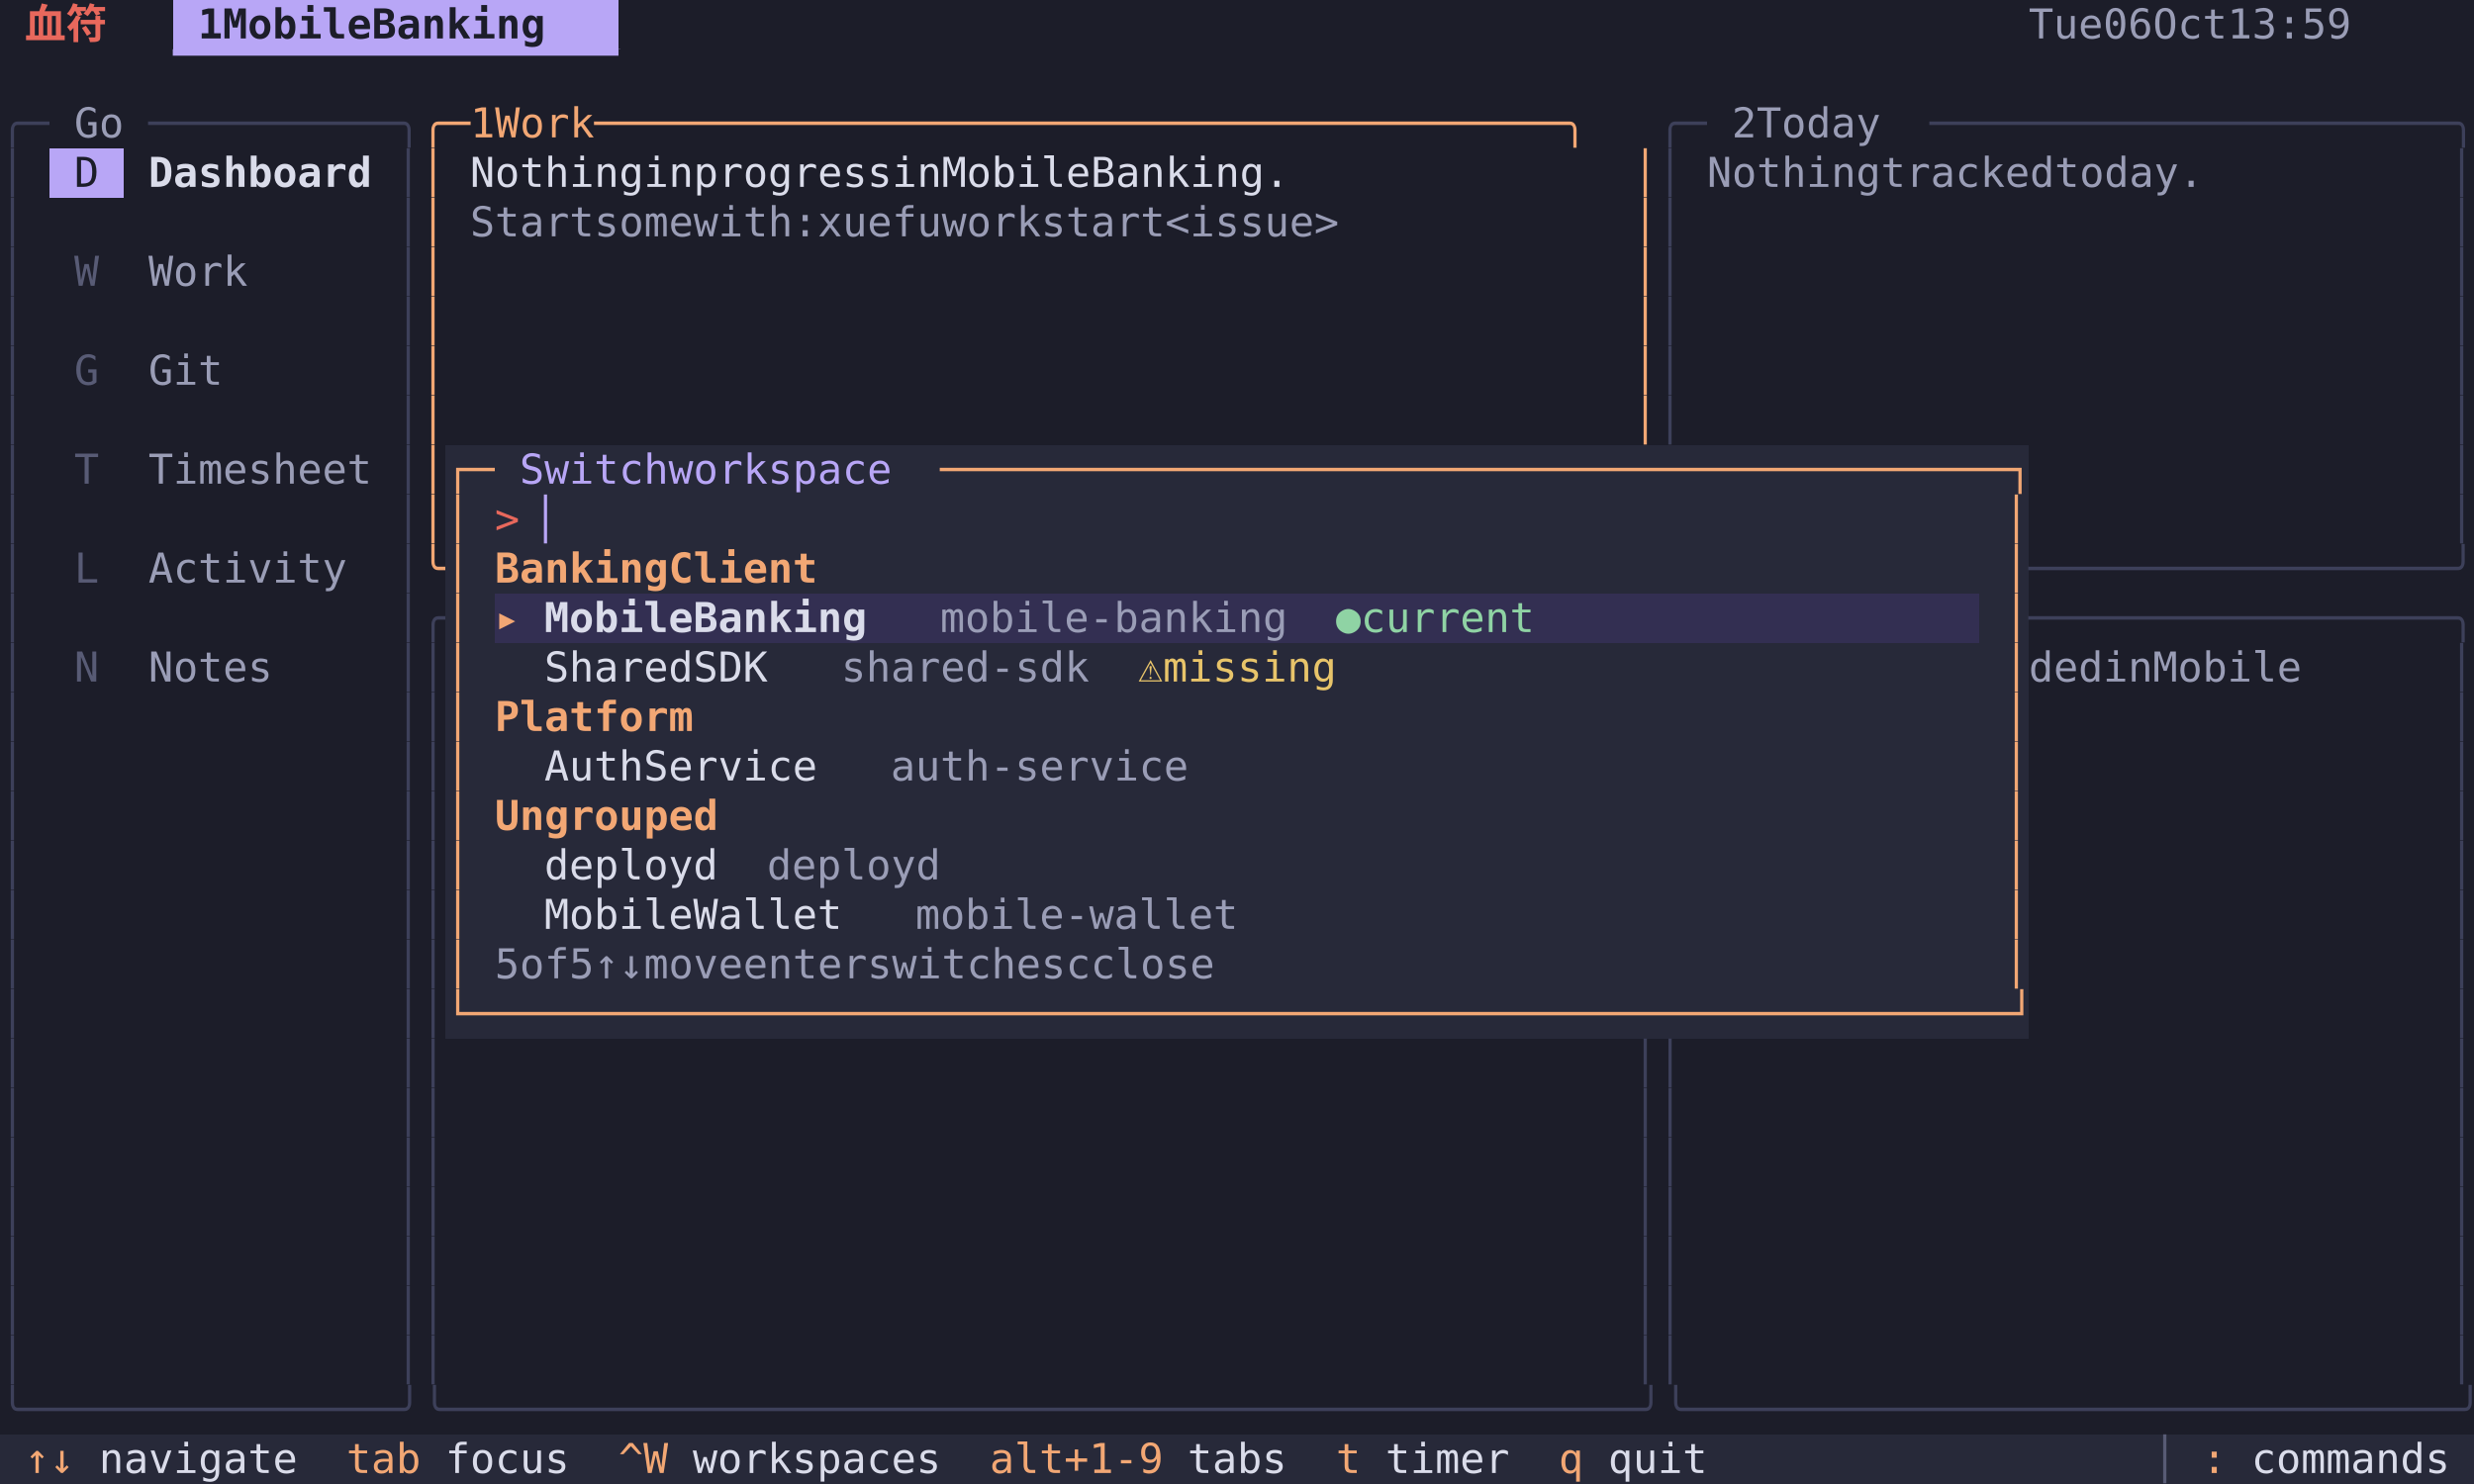
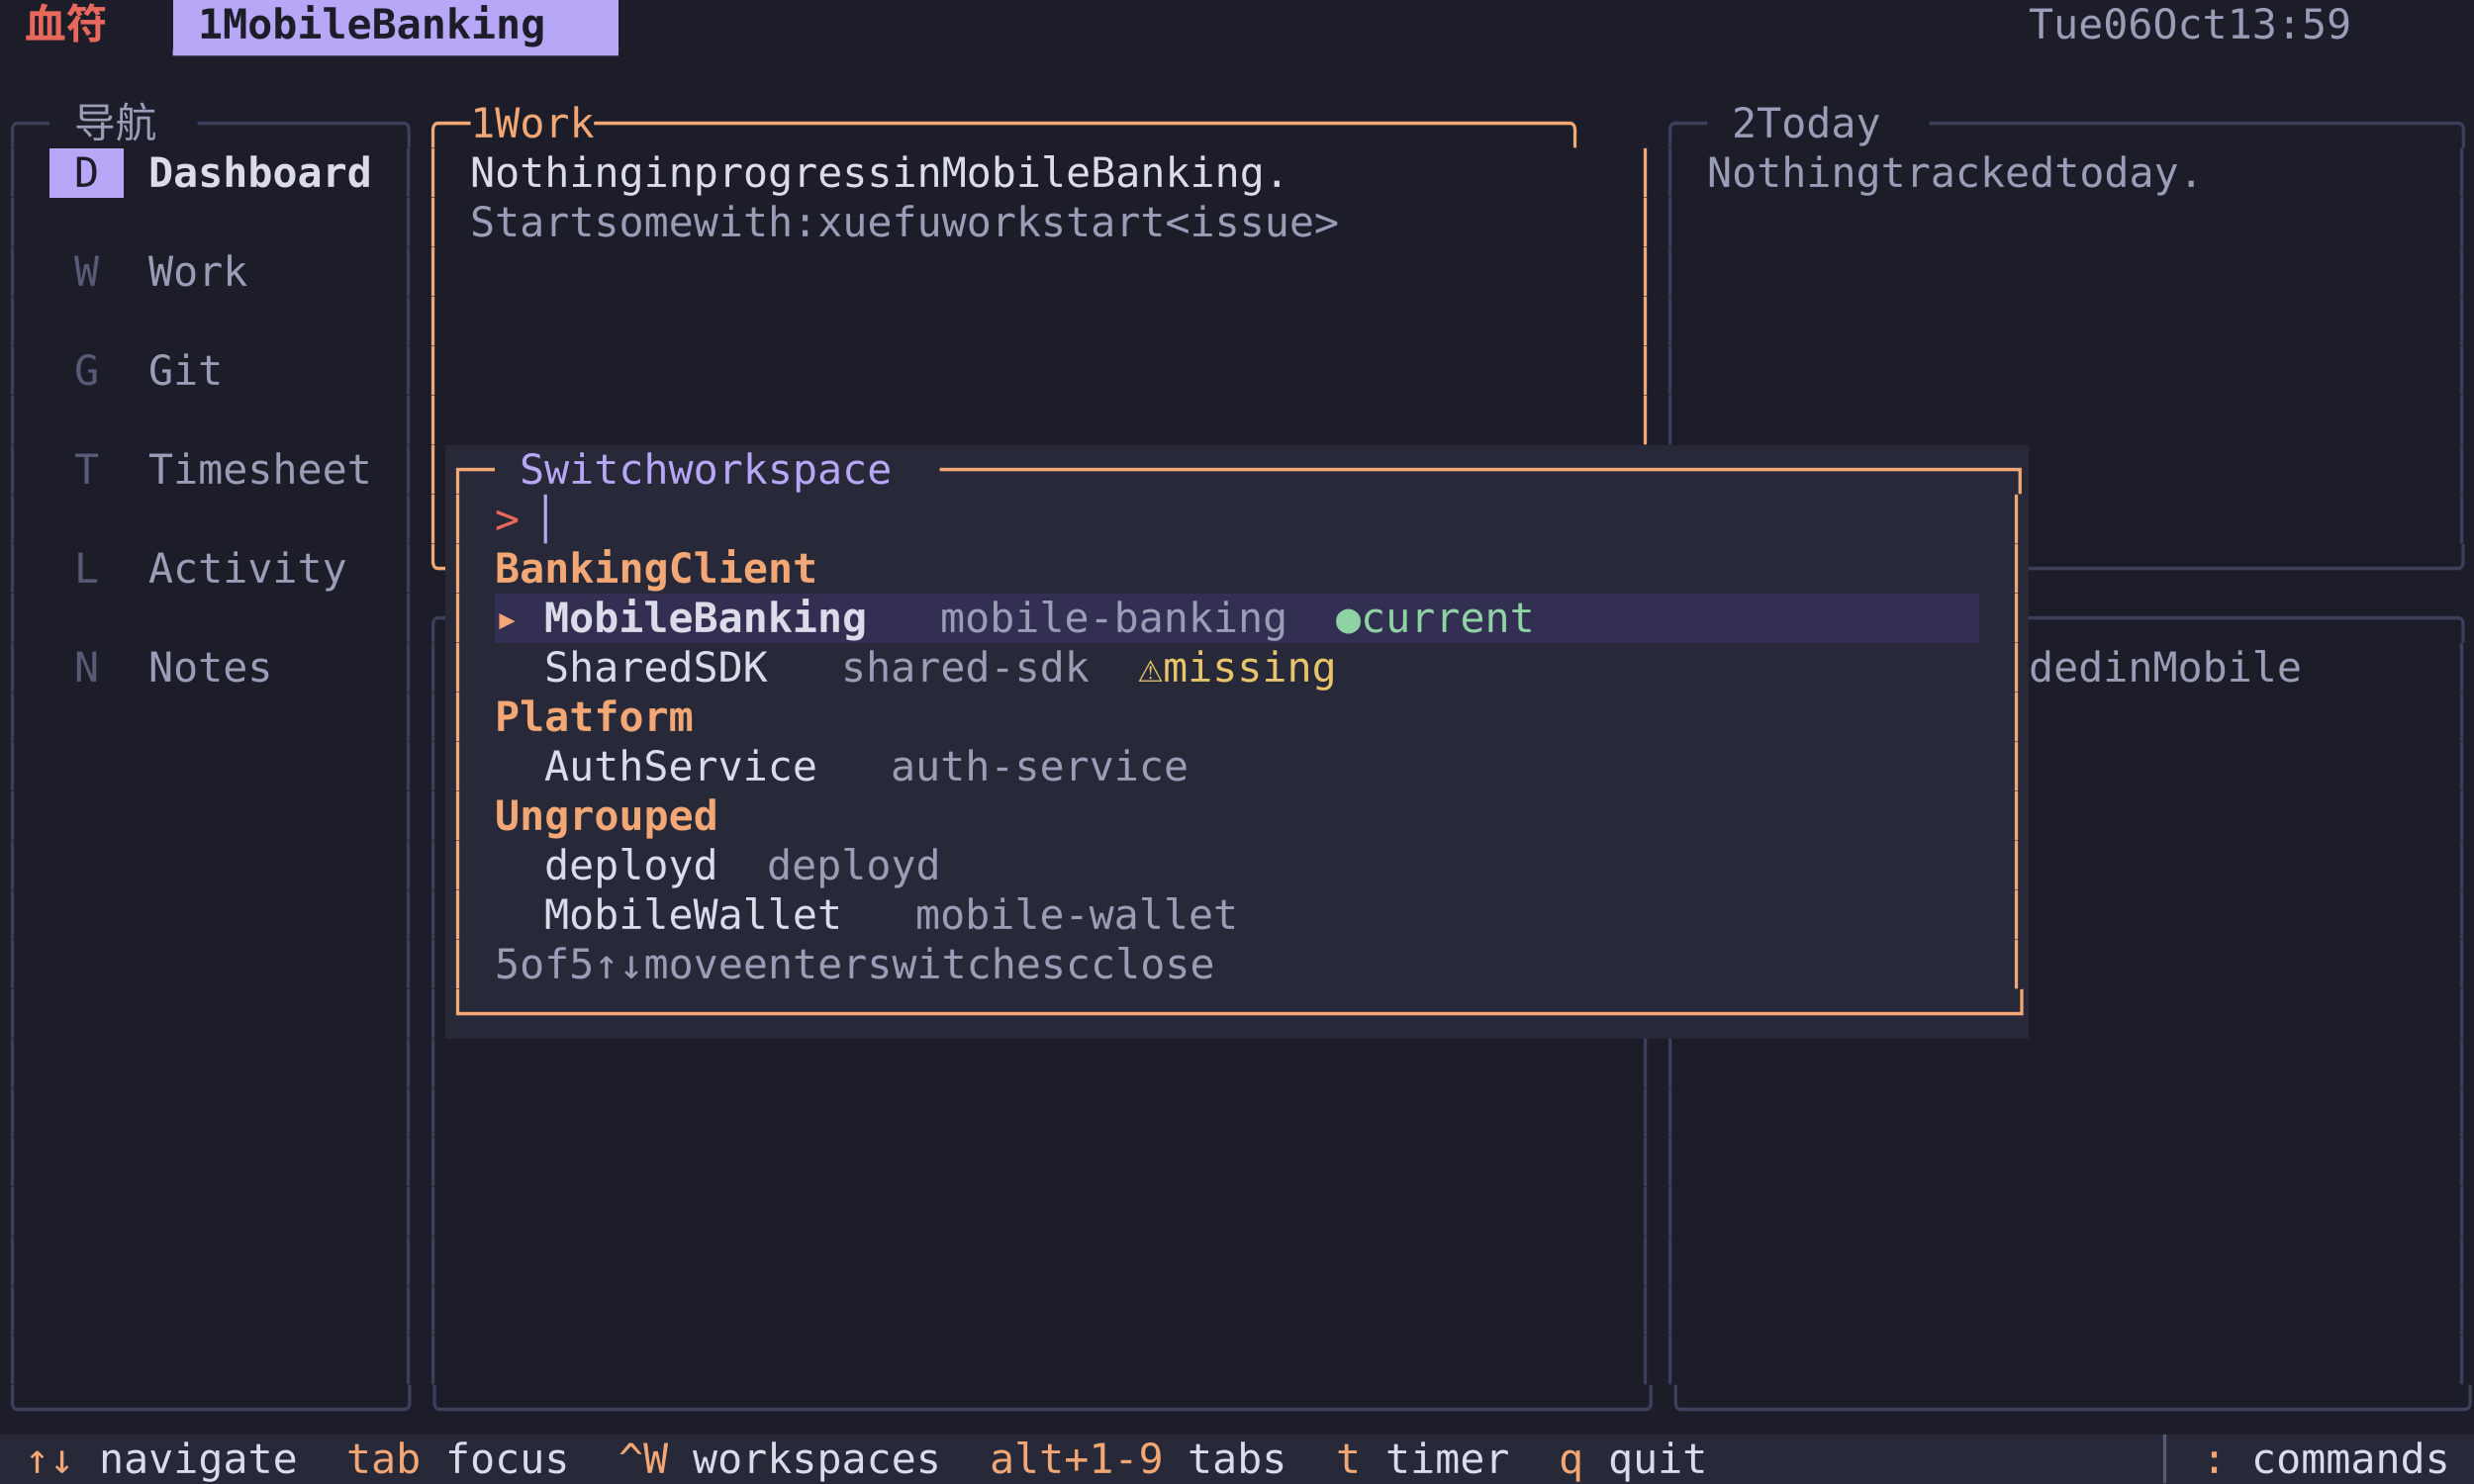
<svg xmlns="http://www.w3.org/2000/svg" width="900" height="540" viewBox="0 0 900 540" font-family="Menlo, 'DejaVu Sans Mono', 'Hiragino Sans GB', 'Noto Sans CJK SC', 'PingFang SC', monospace" font-size="15">
  <rect x="0" y="0" width="9" height="18" fill="#1c1d29" />
  <rect x="9" y="0" width="36" height="18" fill="#1c1d29" />
  <text x="9 27" y="14" fill="#e8685c" font-weight="bold">血符</text>
  <rect x="45" y="0" width="18" height="18" fill="#1c1d29" />
  <rect x="63" y="0" width="162" height="18" fill="#b8a6f6" />
  <text x="72 90 99 108 117 126 135 153 162 171 180 189 198 207" y="14" fill="#1c1d29" font-weight="bold">1MobileBanking</text>
  <rect x="225" y="0" width="513" height="18" fill="#1c1d29" />
  <rect x="738" y="0" width="153" height="18" fill="#1c1d29" />
  <text x="738 747 756 774 783 801 810 819 846 855 864 873 882" y="14" fill="#9a9db6">Tue06Oct13:59</text>
  <rect x="891" y="0" width="9" height="18" fill="#1c1d29" />
  <rect x="0" y="18" width="9" height="18" fill="#1c1d29" />
  <rect x="9" y="18" width="216" height="18" fill="#1c1d29" />
  <text x="63 72 81 90 99 108 117 126 135 144 153 162 171 180 189 198 207 216" y="32" fill="#b8a6f6">▔▔▔▔▔▔▔▔▔▔▔▔▔▔▔▔▔▔</text>
  <rect x="225" y="18" width="675" height="18" fill="#1c1d29" />
  <rect x="0" y="36" width="18" height="18" fill="#1c1d29" />
  <text x="0 9" y="50" fill="#3d405a">╭─</text>
-   <rect x="18" y="36" width="36" height="18" fill="#1c1d29" />
-   <text x="27 36" y="50" fill="#9a9db6">Go</text>
-   <rect x="54" y="36" width="99" height="18" fill="#1c1d29" />
-   <text x="54 63 72 81 90 99 108 117 126 135 144" y="50" fill="#3d405a">──────────╮</text>
+   <rect x="18" y="36" width="54" height="18" fill="#1c1d29" />
+   <text x="27 45" y="50" fill="#9a9db6">导航</text>
+   <rect x="72" y="36" width="81" height="18" fill="#1c1d29" />
+   <text x="72 81 90 99 108 117 126 135 144" y="50" fill="#3d405a">────────╮</text>
  <rect x="153" y="36" width="450" height="18" fill="#1c1d29" />
  <text x="153 162 180 198 207 216 225 243 252 261 270 279 288 297 306 315 324 333 342 351 360 369 378 387 396 405 414 423 432 441 450 459 468 477 486 495 504 513 522 531 540 549 558 567 576 585 594" y="50" fill="#f2a774">╭─1Work───────────────────────────────────────╮</text>
  <rect x="603" y="36" width="18" height="18" fill="#1c1d29" />
  <text x="603 612" y="50" fill="#3d405a">╭─</text>
  <rect x="621" y="36" width="81" height="18" fill="#1c1d29" />
  <text x="630 648 657 666 675 684" y="50" fill="#9a9db6">2Today</text>
  <rect x="702" y="36" width="198" height="18" fill="#1c1d29" />
  <text x="702 711 720 729 738 747 756 765 774 783 792 801 810 819 828 837 846 855 864 873 882 891" y="50" fill="#3d405a">─────────────────────╮</text>
  <rect x="0" y="54" width="9" height="18" fill="#1c1d29" />
  <text x="0" y="68" fill="#3d405a">│</text>
  <rect x="9" y="54" width="9" height="18" fill="#1c1d29" />
  <rect x="18" y="54" width="27" height="18" fill="#b8a6f6" />
  <text x="27" y="68" fill="#1c1d29">D</text>
  <rect x="45" y="54" width="90" height="18" fill="#1c1d29" />
  <text x="54 63 72 81 90 99 108 117 126" y="68" fill="#dadcea" font-weight="bold">Dashboard</text>
  <rect x="135" y="54" width="9" height="18" fill="#1c1d29" />
  <rect x="144" y="54" width="9" height="18" fill="#1c1d29" />
  <text x="144" y="68" fill="#3d405a">│</text>
  <rect x="153" y="54" width="9" height="18" fill="#1c1d29" />
  <text x="153" y="68" fill="#f2a774">│</text>
  <rect x="162" y="54" width="9" height="18" fill="#1c1d29" />
  <rect x="171" y="54" width="342" height="18" fill="#1c1d29" />
  <text x="171 180 189 198 207 216 225 243 252 270 279 288 297 306 315 324 333 351 360 378 387 396 405 414 423 441 450 459 468 477 486 495 504" y="68" fill="#dadcea">NothinginprogressinMobileBanking.</text>
  <rect x="513" y="54" width="81" height="18" fill="#1c1d29" />
  <rect x="594" y="54" width="9" height="18" fill="#1c1d29" />
  <text x="594" y="68" fill="#f2a774">│</text>
  <rect x="603" y="54" width="9" height="18" fill="#1c1d29" />
  <text x="603" y="68" fill="#3d405a">│</text>
  <rect x="612" y="54" width="9" height="18" fill="#1c1d29" />
  <rect x="621" y="54" width="198" height="18" fill="#1c1d29" />
  <text x="621 630 639 648 657 666 675 693 702 711 720 729 738 747 765 774 783 792 801 810" y="68" fill="#9a9db6">Nothingtrackedtoday.</text>
  <rect x="819" y="54" width="72" height="18" fill="#1c1d29" />
  <rect x="891" y="54" width="9" height="18" fill="#1c1d29" />
  <text x="891" y="68" fill="#3d405a">│</text>
  <rect x="0" y="72" width="9" height="18" fill="#1c1d29" />
  <text x="0" y="86" fill="#3d405a">│</text>
  <rect x="9" y="72" width="135" height="18" fill="#1c1d29" />
  <rect x="144" y="72" width="9" height="18" fill="#1c1d29" />
  <text x="144" y="86" fill="#3d405a">│</text>
  <rect x="153" y="72" width="9" height="18" fill="#1c1d29" />
  <text x="153" y="86" fill="#f2a774">│</text>
  <rect x="162" y="72" width="9" height="18" fill="#1c1d29" />
  <rect x="171" y="72" width="369" height="18" fill="#1c1d29" />
  <text x="171 180 189 198 207 225 234 243 252 270 279 288 297 306 324 333 342 351 360 378 387 396 405 423 432 441 450 459 477 486 495 504 513 522 531" y="86" fill="#9a9db6">Startsomewith:xuefuworkstart&lt;issue&gt;</text>
  <rect x="540" y="72" width="54" height="18" fill="#1c1d29" />
  <rect x="594" y="72" width="9" height="18" fill="#1c1d29" />
  <text x="594" y="86" fill="#f2a774">│</text>
  <rect x="603" y="72" width="9" height="18" fill="#1c1d29" />
  <text x="603" y="86" fill="#3d405a">│</text>
  <rect x="612" y="72" width="279" height="18" fill="#1c1d29" />
  <rect x="891" y="72" width="9" height="18" fill="#1c1d29" />
  <text x="891" y="86" fill="#3d405a">│</text>
  <rect x="0" y="90" width="9" height="18" fill="#1c1d29" />
  <text x="0" y="104" fill="#3d405a">│</text>
  <rect x="9" y="90" width="9" height="18" fill="#1c1d29" />
  <rect x="18" y="90" width="27" height="18" fill="#1c1d29" />
  <text x="27" y="104" fill="#585b75">W</text>
  <rect x="45" y="90" width="45" height="18" fill="#1c1d29" />
  <text x="54 63 72 81" y="104" fill="#9a9db6">Work</text>
  <rect x="90" y="90" width="54" height="18" fill="#1c1d29" />
  <rect x="144" y="90" width="9" height="18" fill="#1c1d29" />
  <text x="144" y="104" fill="#3d405a">│</text>
  <rect x="153" y="90" width="9" height="18" fill="#1c1d29" />
  <text x="153" y="104" fill="#f2a774">│</text>
  <rect x="162" y="90" width="432" height="18" fill="#1c1d29" />
  <rect x="594" y="90" width="9" height="18" fill="#1c1d29" />
  <text x="594" y="104" fill="#f2a774">│</text>
  <rect x="603" y="90" width="9" height="18" fill="#1c1d29" />
  <text x="603" y="104" fill="#3d405a">│</text>
  <rect x="612" y="90" width="279" height="18" fill="#1c1d29" />
  <rect x="891" y="90" width="9" height="18" fill="#1c1d29" />
  <text x="891" y="104" fill="#3d405a">│</text>
  <rect x="0" y="108" width="9" height="18" fill="#1c1d29" />
  <text x="0" y="122" fill="#3d405a">│</text>
  <rect x="9" y="108" width="135" height="18" fill="#1c1d29" />
  <rect x="144" y="108" width="9" height="18" fill="#1c1d29" />
  <text x="144" y="122" fill="#3d405a">│</text>
  <rect x="153" y="108" width="9" height="18" fill="#1c1d29" />
  <text x="153" y="122" fill="#f2a774">│</text>
  <rect x="162" y="108" width="432" height="18" fill="#1c1d29" />
  <rect x="594" y="108" width="9" height="18" fill="#1c1d29" />
  <text x="594" y="122" fill="#f2a774">│</text>
  <rect x="603" y="108" width="9" height="18" fill="#1c1d29" />
  <text x="603" y="122" fill="#3d405a">│</text>
  <rect x="612" y="108" width="279" height="18" fill="#1c1d29" />
  <rect x="891" y="108" width="9" height="18" fill="#1c1d29" />
  <text x="891" y="122" fill="#3d405a">│</text>
  <rect x="0" y="126" width="9" height="18" fill="#1c1d29" />
  <text x="0" y="140" fill="#3d405a">│</text>
  <rect x="9" y="126" width="9" height="18" fill="#1c1d29" />
  <rect x="18" y="126" width="27" height="18" fill="#1c1d29" />
  <text x="27" y="140" fill="#585b75">G</text>
  <rect x="45" y="126" width="36" height="18" fill="#1c1d29" />
  <text x="54 63 72" y="140" fill="#9a9db6">Git</text>
  <rect x="81" y="126" width="63" height="18" fill="#1c1d29" />
  <rect x="144" y="126" width="9" height="18" fill="#1c1d29" />
  <text x="144" y="140" fill="#3d405a">│</text>
  <rect x="153" y="126" width="9" height="18" fill="#1c1d29" />
  <text x="153" y="140" fill="#f2a774">│</text>
  <rect x="162" y="126" width="432" height="18" fill="#1c1d29" />
  <rect x="594" y="126" width="9" height="18" fill="#1c1d29" />
  <text x="594" y="140" fill="#f2a774">│</text>
  <rect x="603" y="126" width="9" height="18" fill="#1c1d29" />
  <text x="603" y="140" fill="#3d405a">│</text>
  <rect x="612" y="126" width="279" height="18" fill="#1c1d29" />
  <rect x="891" y="126" width="9" height="18" fill="#1c1d29" />
  <text x="891" y="140" fill="#3d405a">│</text>
  <rect x="0" y="144" width="9" height="18" fill="#1c1d29" />
  <text x="0" y="158" fill="#3d405a">│</text>
  <rect x="9" y="144" width="135" height="18" fill="#1c1d29" />
  <rect x="144" y="144" width="9" height="18" fill="#1c1d29" />
  <text x="144" y="158" fill="#3d405a">│</text>
  <rect x="153" y="144" width="9" height="18" fill="#1c1d29" />
  <text x="153" y="158" fill="#f2a774">│</text>
  <rect x="162" y="144" width="432" height="18" fill="#1c1d29" />
  <rect x="594" y="144" width="9" height="18" fill="#1c1d29" />
  <text x="594" y="158" fill="#f2a774">│</text>
  <rect x="603" y="144" width="9" height="18" fill="#1c1d29" />
  <text x="603" y="158" fill="#3d405a">│</text>
  <rect x="612" y="144" width="279" height="18" fill="#1c1d29" />
  <rect x="891" y="144" width="9" height="18" fill="#1c1d29" />
  <text x="891" y="158" fill="#3d405a">│</text>
  <rect x="0" y="162" width="9" height="18" fill="#1c1d29" />
  <text x="0" y="176" fill="#3d405a">│</text>
  <rect x="9" y="162" width="9" height="18" fill="#1c1d29" />
  <rect x="18" y="162" width="27" height="18" fill="#1c1d29" />
  <text x="27" y="176" fill="#585b75">T</text>
  <rect x="45" y="162" width="90" height="18" fill="#1c1d29" />
  <text x="54 63 72 81 90 99 108 117 126" y="176" fill="#9a9db6">Timesheet</text>
  <rect x="135" y="162" width="9" height="18" fill="#1c1d29" />
  <rect x="144" y="162" width="9" height="18" fill="#1c1d29" />
  <text x="144" y="176" fill="#3d405a">│</text>
  <rect x="153" y="162" width="9" height="18" fill="#1c1d29" />
  <text x="153" y="176" fill="#f2a774">│</text>
  <rect x="162" y="162" width="18" height="18" fill="#272939" />
  <text x="162 171" y="176" fill="#f2a774">┌─</text>
  <rect x="180" y="162" width="162" height="18" fill="#272939" />
  <text x="189 198 207 216 225 234 252 261 270 279 288 297 306 315 324" y="176" fill="#b8a6f6">Switchworkspace</text>
  <rect x="342" y="162" width="396" height="18" fill="#272939" />
  <text x="342 351 360 369 378 387 396 405 414 423 432 441 450 459 468 477 486 495 504 513 522 531 540 549 558 567 576 585 594 603 612 621 630 639 648 657 666 675 684 693 702 711 720 729" y="176" fill="#f2a774">───────────────────────────────────────────┐</text>
  <rect x="738" y="162" width="153" height="18" fill="#1c1d29" />
  <rect x="891" y="162" width="9" height="18" fill="#1c1d29" />
  <text x="891" y="176" fill="#3d405a">│</text>
  <rect x="0" y="180" width="9" height="18" fill="#1c1d29" />
  <text x="0" y="194" fill="#3d405a">│</text>
  <rect x="9" y="180" width="135" height="18" fill="#1c1d29" />
  <rect x="144" y="180" width="9" height="18" fill="#1c1d29" />
  <text x="144" y="194" fill="#3d405a">│</text>
  <rect x="153" y="180" width="9" height="18" fill="#1c1d29" />
  <text x="153" y="194" fill="#f2a774">│</text>
  <rect x="162" y="180" width="9" height="18" fill="#272939" />
  <text x="162" y="194" fill="#f2a774">│</text>
  <rect x="171" y="180" width="9" height="18" fill="#272939" />
  <rect x="180" y="180" width="18" height="18" fill="#272939" />
  <text x="180" y="194" fill="#e8685c">&gt;</text>
  <rect x="198" y="180" width="9" height="18" fill="#272939" />
  <text x="198" y="194" fill="#b8a6f6">▏</text>
  <rect x="207" y="180" width="522" height="18" fill="#272939" />
  <rect x="729" y="180" width="9" height="18" fill="#272939" />
  <text x="729" y="194" fill="#f2a774">│</text>
  <rect x="738" y="180" width="153" height="18" fill="#1c1d29" />
  <rect x="891" y="180" width="9" height="18" fill="#1c1d29" />
  <text x="891" y="194" fill="#3d405a">│</text>
  <rect x="0" y="198" width="9" height="18" fill="#1c1d29" />
  <text x="0" y="212" fill="#3d405a">│</text>
  <rect x="9" y="198" width="9" height="18" fill="#1c1d29" />
  <rect x="18" y="198" width="27" height="18" fill="#1c1d29" />
  <text x="27" y="212" fill="#585b75">L</text>
  <rect x="45" y="198" width="81" height="18" fill="#1c1d29" />
  <text x="54 63 72 81 90 99 108 117" y="212" fill="#9a9db6">Activity</text>
  <rect x="126" y="198" width="18" height="18" fill="#1c1d29" />
  <rect x="144" y="198" width="9" height="18" fill="#1c1d29" />
  <text x="144" y="212" fill="#3d405a">│</text>
  <rect x="153" y="198" width="9" height="18" fill="#1c1d29" />
  <text x="153" y="212" fill="#f2a774">╰</text>
  <rect x="162" y="198" width="9" height="18" fill="#272939" />
  <text x="162" y="212" fill="#f2a774">│</text>
  <rect x="171" y="198" width="9" height="18" fill="#272939" />
  <rect x="180" y="198" width="126" height="18" fill="#272939" />
  <text x="180 189 198 207 216 225 234 252 261 270 279 288 297" y="212" fill="#f2a774" font-weight="bold">BankingClient</text>
  <rect x="306" y="198" width="423" height="18" fill="#272939" />
  <rect x="729" y="198" width="9" height="18" fill="#272939" />
  <text x="729" y="212" fill="#f2a774">│</text>
  <rect x="738" y="198" width="162" height="18" fill="#1c1d29" />
  <text x="738 747 756 765 774 783 792 801 810 819 828 837 846 855 864 873 882 891" y="212" fill="#3d405a">─────────────────╯</text>
  <rect x="0" y="216" width="9" height="18" fill="#1c1d29" />
  <text x="0" y="230" fill="#3d405a">│</text>
  <rect x="9" y="216" width="135" height="18" fill="#1c1d29" />
  <rect x="144" y="216" width="18" height="18" fill="#1c1d29" />
  <text x="144 153" y="230" fill="#3d405a">│╭</text>
  <rect x="162" y="216" width="9" height="18" fill="#272939" />
  <text x="162" y="230" fill="#f2a774">│</text>
  <rect x="171" y="216" width="9" height="18" fill="#272939" />
  <rect x="180" y="216" width="18" height="18" fill="#332f52" />
  <text x="180" y="230" fill="#f2a774">▸</text>
  <rect x="198" y="216" width="126" height="18" fill="#332f52" />
  <text x="198 207 216 225 234 243 261 270 279 288 297 306 315" y="230" fill="#dadcea" font-weight="bold">MobileBanking</text>
  <rect x="324" y="216" width="18" height="18" fill="#332f52" />
  <rect x="342" y="216" width="126" height="18" fill="#332f52" />
  <text x="342 351 360 369 378 387 396 405 414 423 432 441 450 459" y="230" fill="#9a9db6">mobile-banking</text>
  <rect x="468" y="216" width="99" height="18" fill="#332f52" />
  <text x="486 504 513 522 531 540 549 558" y="230" fill="#8fd3a4">●current</text>
  <rect x="567" y="216" width="153" height="18" fill="#332f52" />
  <rect x="720" y="216" width="9" height="18" fill="#272939" />
  <rect x="729" y="216" width="9" height="18" fill="#272939" />
  <text x="729" y="230" fill="#f2a774">│</text>
  <rect x="738" y="216" width="162" height="18" fill="#1c1d29" />
  <text x="738 747 756 765 774 783 792 801 810 819 828 837 846 855 864 873 882 891" y="230" fill="#3d405a">─────────────────╮</text>
  <rect x="0" y="234" width="9" height="18" fill="#1c1d29" />
  <text x="0" y="248" fill="#3d405a">│</text>
  <rect x="9" y="234" width="9" height="18" fill="#1c1d29" />
  <rect x="18" y="234" width="27" height="18" fill="#1c1d29" />
  <text x="27" y="248" fill="#585b75">N</text>
  <rect x="45" y="234" width="54" height="18" fill="#1c1d29" />
  <text x="54 63 72 81 90" y="248" fill="#9a9db6">Notes</text>
  <rect x="99" y="234" width="45" height="18" fill="#1c1d29" />
  <rect x="144" y="234" width="18" height="18" fill="#1c1d29" />
  <text x="144 153" y="248" fill="#3d405a">││</text>
  <rect x="162" y="234" width="9" height="18" fill="#272939" />
  <text x="162" y="248" fill="#f2a774">│</text>
  <rect x="171" y="234" width="9" height="18" fill="#272939" />
  <rect x="180" y="234" width="18" height="18" fill="#272939" />
  <rect x="198" y="234" width="90" height="18" fill="#272939" />
  <text x="198 207 216 225 234 243 261 270 279" y="248" fill="#dadcea">SharedSDK</text>
  <rect x="288" y="234" width="18" height="18" fill="#272939" />
  <rect x="306" y="234" width="90" height="18" fill="#272939" />
  <text x="306 315 324 333 342 351 360 369 378 387" y="248" fill="#9a9db6">shared-sdk</text>
  <rect x="396" y="234" width="99" height="18" fill="#272939" />
  <text x="414 432 441 450 459 468 477 486" y="248" fill="#e8c46a">⚠missing</text>
  <rect x="495" y="234" width="234" height="18" fill="#272939" />
  <rect x="729" y="234" width="9" height="18" fill="#272939" />
  <text x="729" y="248" fill="#f2a774">│</text>
  <rect x="738" y="234" width="126" height="18" fill="#1c1d29" />
  <text x="738 747 756 774 783 801 810 819 828 837 846" y="248" fill="#9a9db6">dedinMobile</text>
  <rect x="864" y="234" width="27" height="18" fill="#1c1d29" />
  <rect x="891" y="234" width="9" height="18" fill="#1c1d29" />
  <text x="891" y="248" fill="#3d405a">│</text>
  <rect x="0" y="252" width="9" height="18" fill="#1c1d29" />
  <text x="0" y="266" fill="#3d405a">│</text>
  <rect x="9" y="252" width="135" height="18" fill="#1c1d29" />
  <rect x="144" y="252" width="18" height="18" fill="#1c1d29" />
  <text x="144 153" y="266" fill="#3d405a">││</text>
  <rect x="162" y="252" width="9" height="18" fill="#272939" />
  <text x="162" y="266" fill="#f2a774">│</text>
  <rect x="171" y="252" width="9" height="18" fill="#272939" />
  <rect x="180" y="252" width="72" height="18" fill="#272939" />
  <text x="180 189 198 207 216 225 234 243" y="266" fill="#f2a774" font-weight="bold">Platform</text>
  <rect x="252" y="252" width="477" height="18" fill="#272939" />
  <rect x="729" y="252" width="9" height="18" fill="#272939" />
  <text x="729" y="266" fill="#f2a774">│</text>
  <rect x="738" y="252" width="153" height="18" fill="#1c1d29" />
  <rect x="891" y="252" width="9" height="18" fill="#1c1d29" />
  <text x="891" y="266" fill="#3d405a">│</text>
  <rect x="0" y="270" width="9" height="18" fill="#1c1d29" />
  <text x="0" y="284" fill="#3d405a">│</text>
  <rect x="9" y="270" width="135" height="18" fill="#1c1d29" />
  <rect x="144" y="270" width="18" height="18" fill="#1c1d29" />
  <text x="144 153" y="284" fill="#3d405a">││</text>
  <rect x="162" y="270" width="9" height="18" fill="#272939" />
  <text x="162" y="284" fill="#f2a774">│</text>
  <rect x="171" y="270" width="9" height="18" fill="#272939" />
  <rect x="180" y="270" width="18" height="18" fill="#272939" />
  <rect x="198" y="270" width="108" height="18" fill="#272939" />
  <text x="198 207 216 225 243 252 261 270 279 288 297" y="284" fill="#dadcea">AuthService</text>
  <rect x="306" y="270" width="18" height="18" fill="#272939" />
  <rect x="324" y="270" width="108" height="18" fill="#272939" />
  <text x="324 333 342 351 360 369 378 387 396 405 414 423" y="284" fill="#9a9db6">auth-service</text>
  <rect x="432" y="270" width="297" height="18" fill="#272939" />
  <rect x="729" y="270" width="9" height="18" fill="#272939" />
  <text x="729" y="284" fill="#f2a774">│</text>
  <rect x="738" y="270" width="153" height="18" fill="#1c1d29" />
  <rect x="891" y="270" width="9" height="18" fill="#1c1d29" />
  <text x="891" y="284" fill="#3d405a">│</text>
  <rect x="0" y="288" width="9" height="18" fill="#1c1d29" />
  <text x="0" y="302" fill="#3d405a">│</text>
  <rect x="9" y="288" width="135" height="18" fill="#1c1d29" />
  <rect x="144" y="288" width="18" height="18" fill="#1c1d29" />
  <text x="144 153" y="302" fill="#3d405a">││</text>
  <rect x="162" y="288" width="9" height="18" fill="#272939" />
  <text x="162" y="302" fill="#f2a774">│</text>
  <rect x="171" y="288" width="9" height="18" fill="#272939" />
  <rect x="180" y="288" width="81" height="18" fill="#272939" />
  <text x="180 189 198 207 216 225 234 243 252" y="302" fill="#f2a774" font-weight="bold">Ungrouped</text>
  <rect x="261" y="288" width="468" height="18" fill="#272939" />
  <rect x="729" y="288" width="9" height="18" fill="#272939" />
  <text x="729" y="302" fill="#f2a774">│</text>
  <rect x="738" y="288" width="153" height="18" fill="#1c1d29" />
  <rect x="891" y="288" width="9" height="18" fill="#1c1d29" />
  <text x="891" y="302" fill="#3d405a">│</text>
  <rect x="0" y="306" width="9" height="18" fill="#1c1d29" />
  <text x="0" y="320" fill="#3d405a">│</text>
  <rect x="9" y="306" width="135" height="18" fill="#1c1d29" />
  <rect x="144" y="306" width="18" height="18" fill="#1c1d29" />
  <text x="144 153" y="320" fill="#3d405a">││</text>
  <rect x="162" y="306" width="9" height="18" fill="#272939" />
  <text x="162" y="320" fill="#f2a774">│</text>
  <rect x="171" y="306" width="9" height="18" fill="#272939" />
  <rect x="180" y="306" width="18" height="18" fill="#272939" />
  <rect x="198" y="306" width="63" height="18" fill="#272939" />
  <text x="198 207 216 225 234 243 252" y="320" fill="#dadcea">deployd</text>
  <rect x="261" y="306" width="18" height="18" fill="#272939" />
  <rect x="279" y="306" width="63" height="18" fill="#272939" />
  <text x="279 288 297 306 315 324 333" y="320" fill="#9a9db6">deployd</text>
  <rect x="342" y="306" width="387" height="18" fill="#272939" />
  <rect x="729" y="306" width="9" height="18" fill="#272939" />
  <text x="729" y="320" fill="#f2a774">│</text>
  <rect x="738" y="306" width="153" height="18" fill="#1c1d29" />
  <rect x="891" y="306" width="9" height="18" fill="#1c1d29" />
  <text x="891" y="320" fill="#3d405a">│</text>
  <rect x="0" y="324" width="9" height="18" fill="#1c1d29" />
  <text x="0" y="338" fill="#3d405a">│</text>
  <rect x="9" y="324" width="135" height="18" fill="#1c1d29" />
  <rect x="144" y="324" width="18" height="18" fill="#1c1d29" />
  <text x="144 153" y="338" fill="#3d405a">││</text>
  <rect x="162" y="324" width="9" height="18" fill="#272939" />
  <text x="162" y="338" fill="#f2a774">│</text>
  <rect x="171" y="324" width="9" height="18" fill="#272939" />
  <rect x="180" y="324" width="18" height="18" fill="#272939" />
  <rect x="198" y="324" width="117" height="18" fill="#272939" />
  <text x="198 207 216 225 234 243 261 270 279 288 297 306" y="338" fill="#dadcea">MobileWallet</text>
  <rect x="315" y="324" width="18" height="18" fill="#272939" />
  <rect x="333" y="324" width="117" height="18" fill="#272939" />
  <text x="333 342 351 360 369 378 387 396 405 414 423 432 441" y="338" fill="#9a9db6">mobile-wallet</text>
  <rect x="450" y="324" width="279" height="18" fill="#272939" />
  <rect x="729" y="324" width="9" height="18" fill="#272939" />
  <text x="729" y="338" fill="#f2a774">│</text>
  <rect x="738" y="324" width="153" height="18" fill="#1c1d29" />
  <rect x="891" y="324" width="9" height="18" fill="#1c1d29" />
  <text x="891" y="338" fill="#3d405a">│</text>
  <rect x="0" y="342" width="9" height="18" fill="#1c1d29" />
  <text x="0" y="356" fill="#3d405a">│</text>
  <rect x="9" y="342" width="135" height="18" fill="#1c1d29" />
  <rect x="144" y="342" width="18" height="18" fill="#1c1d29" />
  <text x="144 153" y="356" fill="#3d405a">││</text>
  <rect x="162" y="342" width="9" height="18" fill="#272939" />
  <text x="162" y="356" fill="#f2a774">│</text>
  <rect x="171" y="342" width="9" height="18" fill="#272939" />
  <rect x="180" y="342" width="369" height="18" fill="#272939" />
  <text x="180 198 207 225 261 270 288 297 306 315 342 351 360 369 378 396 405 414 423 432 441 468 477 486 504 513 522 531 540" y="356" fill="#9a9db6">5of5↑↓moveenterswitchescclose</text>
  <rect x="549" y="342" width="180" height="18" fill="#272939" />
  <rect x="729" y="342" width="9" height="18" fill="#272939" />
  <text x="729" y="356" fill="#f2a774">│</text>
  <rect x="738" y="342" width="153" height="18" fill="#1c1d29" />
  <rect x="891" y="342" width="9" height="18" fill="#1c1d29" />
  <text x="891" y="356" fill="#3d405a">│</text>
  <rect x="0" y="360" width="9" height="18" fill="#1c1d29" />
  <text x="0" y="374" fill="#3d405a">│</text>
  <rect x="9" y="360" width="135" height="18" fill="#1c1d29" />
  <rect x="144" y="360" width="18" height="18" fill="#1c1d29" />
  <text x="144 153" y="374" fill="#3d405a">││</text>
  <rect x="162" y="360" width="576" height="18" fill="#272939" />
  <text x="162 171 180 189 198 207 216 225 234 243 252 261 270 279 288 297 306 315 324 333 342 351 360 369 378 387 396 405 414 423 432 441 450 459 468 477 486 495 504 513 522 531 540 549 558 567 576 585 594 603 612 621 630 639 648 657 666 675 684 693 702 711 720 729" y="374" fill="#f2a774">└──────────────────────────────────────────────────────────────┘</text>
  <rect x="738" y="360" width="153" height="18" fill="#1c1d29" />
  <rect x="891" y="360" width="9" height="18" fill="#1c1d29" />
  <text x="891" y="374" fill="#3d405a">│</text>
  <rect x="0" y="378" width="9" height="18" fill="#1c1d29" />
  <text x="0" y="392" fill="#3d405a">│</text>
  <rect x="9" y="378" width="135" height="18" fill="#1c1d29" />
  <rect x="144" y="378" width="18" height="18" fill="#1c1d29" />
  <text x="144 153" y="392" fill="#3d405a">││</text>
  <rect x="162" y="378" width="432" height="18" fill="#1c1d29" />
  <rect x="594" y="378" width="18" height="18" fill="#1c1d29" />
  <text x="594 603" y="392" fill="#3d405a">││</text>
  <rect x="612" y="378" width="279" height="18" fill="#1c1d29" />
  <rect x="891" y="378" width="9" height="18" fill="#1c1d29" />
  <text x="891" y="392" fill="#3d405a">│</text>
  <rect x="0" y="396" width="9" height="18" fill="#1c1d29" />
  <text x="0" y="410" fill="#3d405a">│</text>
  <rect x="9" y="396" width="135" height="18" fill="#1c1d29" />
  <rect x="144" y="396" width="18" height="18" fill="#1c1d29" />
  <text x="144 153" y="410" fill="#3d405a">││</text>
  <rect x="162" y="396" width="432" height="18" fill="#1c1d29" />
  <rect x="594" y="396" width="18" height="18" fill="#1c1d29" />
  <text x="594 603" y="410" fill="#3d405a">││</text>
  <rect x="612" y="396" width="279" height="18" fill="#1c1d29" />
  <rect x="891" y="396" width="9" height="18" fill="#1c1d29" />
  <text x="891" y="410" fill="#3d405a">│</text>
  <rect x="0" y="414" width="9" height="18" fill="#1c1d29" />
  <text x="0" y="428" fill="#3d405a">│</text>
  <rect x="9" y="414" width="135" height="18" fill="#1c1d29" />
  <rect x="144" y="414" width="18" height="18" fill="#1c1d29" />
  <text x="144 153" y="428" fill="#3d405a">││</text>
  <rect x="162" y="414" width="432" height="18" fill="#1c1d29" />
  <rect x="594" y="414" width="18" height="18" fill="#1c1d29" />
  <text x="594 603" y="428" fill="#3d405a">││</text>
  <rect x="612" y="414" width="279" height="18" fill="#1c1d29" />
  <rect x="891" y="414" width="9" height="18" fill="#1c1d29" />
  <text x="891" y="428" fill="#3d405a">│</text>
  <rect x="0" y="432" width="9" height="18" fill="#1c1d29" />
  <text x="0" y="446" fill="#3d405a">│</text>
  <rect x="9" y="432" width="135" height="18" fill="#1c1d29" />
  <rect x="144" y="432" width="18" height="18" fill="#1c1d29" />
  <text x="144 153" y="446" fill="#3d405a">││</text>
  <rect x="162" y="432" width="432" height="18" fill="#1c1d29" />
  <rect x="594" y="432" width="18" height="18" fill="#1c1d29" />
  <text x="594 603" y="446" fill="#3d405a">││</text>
  <rect x="612" y="432" width="279" height="18" fill="#1c1d29" />
  <rect x="891" y="432" width="9" height="18" fill="#1c1d29" />
  <text x="891" y="446" fill="#3d405a">│</text>
  <rect x="0" y="450" width="9" height="18" fill="#1c1d29" />
  <text x="0" y="464" fill="#3d405a">│</text>
  <rect x="9" y="450" width="135" height="18" fill="#1c1d29" />
  <rect x="144" y="450" width="18" height="18" fill="#1c1d29" />
  <text x="144 153" y="464" fill="#3d405a">││</text>
  <rect x="162" y="450" width="432" height="18" fill="#1c1d29" />
  <rect x="594" y="450" width="18" height="18" fill="#1c1d29" />
  <text x="594 603" y="464" fill="#3d405a">││</text>
  <rect x="612" y="450" width="279" height="18" fill="#1c1d29" />
  <rect x="891" y="450" width="9" height="18" fill="#1c1d29" />
  <text x="891" y="464" fill="#3d405a">│</text>
  <rect x="0" y="468" width="9" height="18" fill="#1c1d29" />
  <text x="0" y="482" fill="#3d405a">│</text>
  <rect x="9" y="468" width="135" height="18" fill="#1c1d29" />
  <rect x="144" y="468" width="18" height="18" fill="#1c1d29" />
  <text x="144 153" y="482" fill="#3d405a">││</text>
  <rect x="162" y="468" width="432" height="18" fill="#1c1d29" />
  <rect x="594" y="468" width="18" height="18" fill="#1c1d29" />
  <text x="594 603" y="482" fill="#3d405a">││</text>
  <rect x="612" y="468" width="279" height="18" fill="#1c1d29" />
  <rect x="891" y="468" width="9" height="18" fill="#1c1d29" />
  <text x="891" y="482" fill="#3d405a">│</text>
  <rect x="0" y="486" width="9" height="18" fill="#1c1d29" />
  <text x="0" y="500" fill="#3d405a">│</text>
  <rect x="9" y="486" width="135" height="18" fill="#1c1d29" />
  <rect x="144" y="486" width="18" height="18" fill="#1c1d29" />
  <text x="144 153" y="500" fill="#3d405a">││</text>
  <rect x="162" y="486" width="432" height="18" fill="#1c1d29" />
  <rect x="594" y="486" width="18" height="18" fill="#1c1d29" />
  <text x="594 603" y="500" fill="#3d405a">││</text>
  <rect x="612" y="486" width="279" height="18" fill="#1c1d29" />
  <rect x="891" y="486" width="9" height="18" fill="#1c1d29" />
  <text x="891" y="500" fill="#3d405a">│</text>
  <rect x="0" y="504" width="900" height="18" fill="#1c1d29" />
  <text x="0 9 18 27 36 45 54 63 72 81 90 99 108 117 126 135 144 153 162 171 180 189 198 207 216 225 234 243 252 261 270 279 288 297 306 315 324 333 342 351 360 369 378 387 396 405 414 423 432 441 450 459 468 477 486 495 504 513 522 531 540 549 558 567 576 585 594 603 612 621 630 639 648 657 666 675 684 693 702 711 720 729 738 747 756 765 774 783 792 801 810 819 828 837 846 855 864 873 882 891" y="518" fill="#3d405a">╰───────────────╯╰────────────────────────────────────────────────╯╰───────────────────────────────╯</text>
  <rect x="0" y="522" width="27" height="18" fill="#272939" />
  <text x="9 18" y="536" fill="#f2a774">↑↓</text>
  <rect x="27" y="522" width="90" height="18" fill="#272939" />
  <text x="36 45 54 63 72 81 90 99" y="536" fill="#dadcea">navigate</text>
  <rect x="117" y="522" width="36" height="18" fill="#272939" />
  <text x="126 135 144" y="536" fill="#f2a774">tab</text>
  <rect x="153" y="522" width="63" height="18" fill="#272939" />
  <text x="162 171 180 189 198" y="536" fill="#dadcea">focus</text>
  <rect x="216" y="522" width="27" height="18" fill="#272939" />
  <text x="225 234" y="536" fill="#f2a774">^W</text>
  <rect x="243" y="522" width="108" height="18" fill="#272939" />
  <text x="252 261 270 279 288 297 306 315 324 333" y="536" fill="#dadcea">workspaces</text>
  <rect x="351" y="522" width="72" height="18" fill="#272939" />
  <text x="360 369 378 387 396 405 414" y="536" fill="#f2a774">alt+1-9</text>
  <rect x="423" y="522" width="54" height="18" fill="#272939" />
  <text x="432 441 450 459" y="536" fill="#dadcea">tabs</text>
  <rect x="477" y="522" width="18" height="18" fill="#272939" />
  <text x="486" y="536" fill="#f2a774">t</text>
  <rect x="495" y="522" width="63" height="18" fill="#272939" />
  <text x="504 513 522 531 540" y="536" fill="#dadcea">timer</text>
  <rect x="558" y="522" width="18" height="18" fill="#272939" />
  <text x="567" y="536" fill="#f2a774">q</text>
  <rect x="576" y="522" width="54" height="18" fill="#272939" />
  <text x="585 594 603 612" y="536" fill="#dadcea">quit</text>
  <rect x="630" y="522" width="153" height="18" fill="#272939" />
  <rect x="783" y="522" width="18" height="18" fill="#272939" />
  <text x="783" y="536" fill="#585b75">│</text>
  <rect x="801" y="522" width="9" height="18" fill="#272939" />
  <text x="801" y="536" fill="#f2a774">:</text>
  <rect x="810" y="522" width="90" height="18" fill="#272939" />
  <text x="819 828 837 846 855 864 873 882" y="536" fill="#dadcea">commands</text>
</svg>
